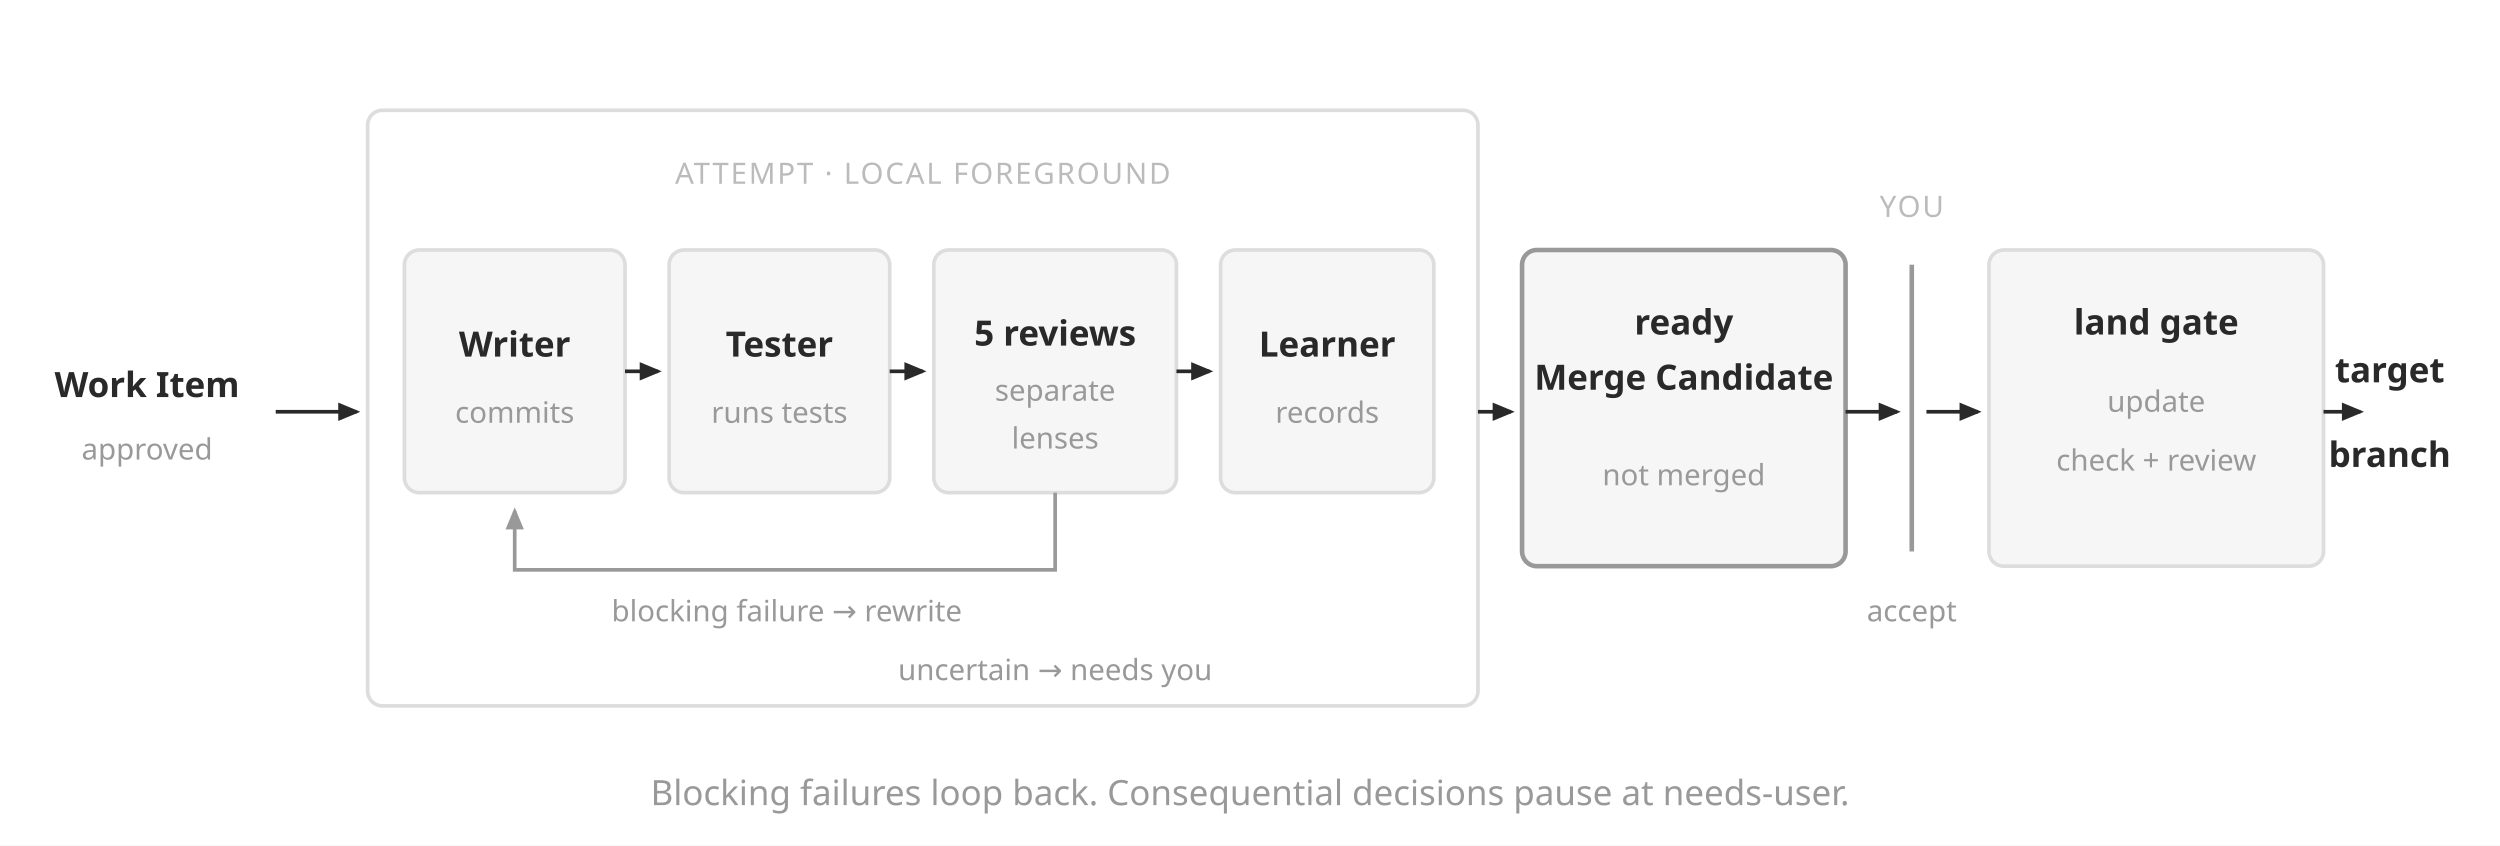
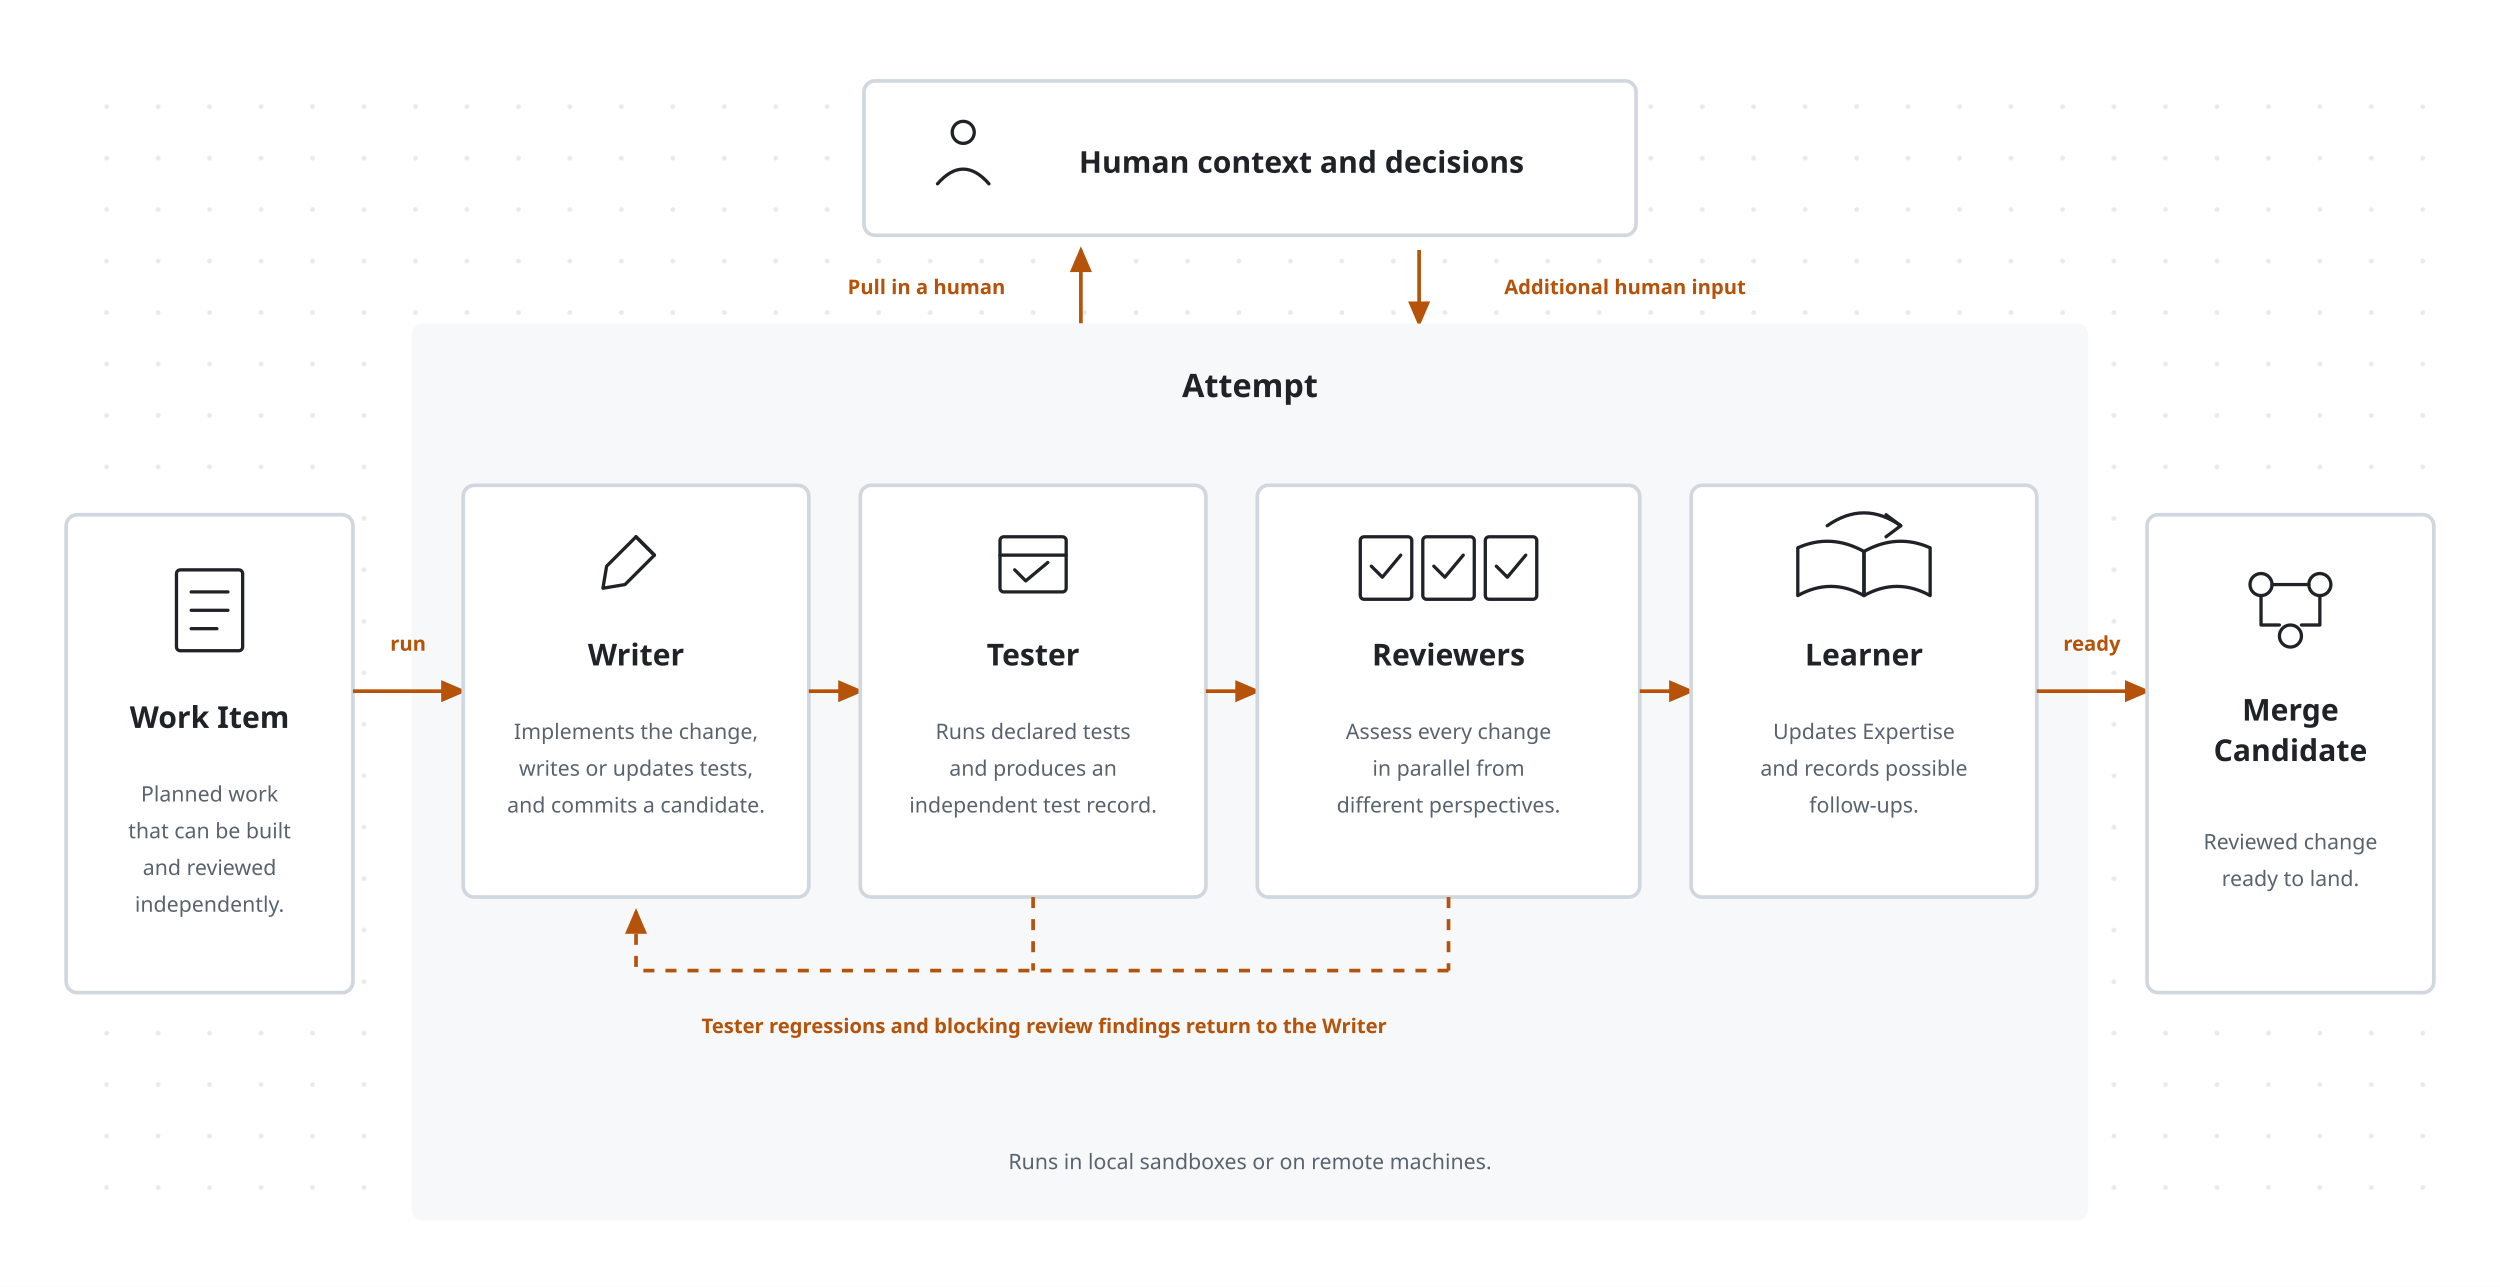
- <svg xmlns="http://www.w3.org/2000/svg" viewBox="0 0 680 230" width="680" height="230" font-family="Menlo">
+ <svg xmlns="http://www.w3.org/2000/svg" viewBox="0 0 680 350" width="680" height="350" font-family="Menlo">
  <defs>
    <style>
-       .container { stroke: #ddd; stroke-width: 1; fill: #ffffff; }
-       .box { stroke: #ddd; stroke-width: 1; fill: #f6f6f6; }
-       .principal { stroke: #999; stroke-width: 1.25; fill: #f6f6f6; }
-       .gate { stroke: #999; stroke-width: 1.25; fill: none; }
-       .title { fill: #292929; font-size: 9.5px; font-weight: 600; text-anchor: middle; }
-       .text { fill: #999; font-size: 8px; text-anchor: middle; }
-       .label { fill: #bbb; font-size: 8px; text-anchor: middle; letter-spacing: 0.5px; }
-       .caption { fill: #999; font-size: 9.5px; text-anchor: middle; }
-       .arrow { stroke: #292929; stroke-width: 1; fill: none; marker-end: url(#arrowhead); }
-       .return { stroke: #999; stroke-width: 1; fill: none; marker-end: url(#muted-arrowhead); }
+       .region { fill: #F6F8FA; }
+       .card { fill: #FFFFFF; stroke: #D0D7DE; stroke-width: 1; }
+       .human-card { fill: #FFFFFF; stroke: #D0D7DE; stroke-width: 1; }
+       .icon { fill: none; stroke: #1F2328; stroke-width: 0.9; stroke-linecap: round; stroke-linejoin: round; }
+       .title { fill: #1F2328; font-size: 8.2px; font-weight: 600; text-anchor: middle; }
+       .region-title { fill: #1F2328; font-size: 8.8px; font-weight: 600; text-anchor: middle; }
+       .text { fill: #59636E; font-size: 5.8px; text-anchor: middle; }
+       .flow-label { fill: #B45309; font-size: 5.5px; font-weight: 600; text-anchor: middle; }
+       .connector { fill: none; stroke: #B45309; stroke-width: 1; marker-end: url(#arrowhead); }
+       .return { fill: none; stroke: #B45309; stroke-width: 1; stroke-dasharray: 3 3; marker-end: url(#arrowhead); }
+       .return-branch { fill: none; stroke: #B45309; stroke-width: 1; stroke-dasharray: 3 3; }
    </style>
-     <marker id="arrowhead" markerWidth="6" markerHeight="5" refX="5" refY="2.5" orient="auto">
-       <polygon points="0 0, 6 2.5, 0 5" fill="#292929" />
+     <marker id="arrowhead" markerWidth="7" markerHeight="6" refX="6" refY="3" orient="auto">
+       <path d="M0 0 L7 3 L0 6 Z" fill="#B45309" />
    </marker>
-     <marker id="muted-arrowhead" markerWidth="6" markerHeight="5" refX="5" refY="2.5" orient="auto">
-       <polygon points="0 0, 6 2.5, 0 5" fill="#999" />
-     </marker>
+     <pattern id="dot-grid" width="14" height="14" patternUnits="userSpaceOnUse">
+       <circle cx="1" cy="1" r="0.65" fill="#8C959F" opacity="0.2" />
+     </pattern>
  </defs>
-   <rect x="0" y="0" width="680" height="230" fill="#ffffff" />
-   <text x="40" y="108" class="title">Work Item</text>
-   <text x="40" y="125" class="text">approved</text>
-   <line x1="75" y1="112" x2="97" y2="112" class="arrow" />
-   <rect x="100" y="30" width="302" height="162" rx="4" class="container" />
-   <text x="251" y="50" class="label">ATTEMPT · LOCAL FOREGROUND</text>
-   <rect x="110" y="68" width="60" height="66" rx="4" class="box" />
-   <text x="140" y="97" class="title">Writer</text>
-   <text x="140" y="115" class="text">commits</text>
-   <line x1="170" y1="101" x2="179" y2="101" class="arrow" />
-   <rect x="182" y="68" width="60" height="66" rx="4" class="box" />
-   <text x="212" y="97" class="title">Tester</text>
-   <text x="212" y="115" class="text">runs tests</text>
-   <line x1="242" y1="101" x2="251" y2="101" class="arrow" />
-   <rect x="254" y="68" width="66" height="66" rx="4" class="box" />
-   <text x="287" y="94" class="title">5 reviews</text>
-   <text x="287" y="109" class="text">separate</text>
-   <text x="287" y="122" class="text">lenses</text>
-   <line x1="320" y1="101" x2="329" y2="101" class="arrow" />
-   <rect x="332" y="68" width="58" height="66" rx="4" class="box" />
-   <text x="361" y="97" class="title">Learner</text>
-   <text x="361" y="115" class="text">records</text>
-   <path d="M287 134 V155 H140 V139" class="return" />
-   <text x="214" y="169" class="text">blocking failure → rewrite</text>
-   <text x="287" y="185" class="text">uncertain → needs you</text>
-   <line x1="402" y1="112" x2="411" y2="112" class="arrow" />
-   <rect x="414" y="68" width="88" height="86" rx="4" class="principal" />
-   <text x="458" y="91" class="title">ready</text>
-   <text x="458" y="106" class="title">Merge Candidate</text>
-   <text x="458" y="132" class="text">not merged</text>
-   <line x1="502" y1="112" x2="516" y2="112" class="arrow" />
-   <line x1="520" y1="72" x2="520" y2="150" class="gate" />
-   <text x="520" y="59" class="label">YOU</text>
-   <text x="520" y="169" class="text">accept</text>
-   <line x1="524" y1="112" x2="538" y2="112" class="arrow" />
-   <rect x="541" y="68" width="91" height="86" rx="4" class="box" />
-   <text x="586.5" y="91" class="title">land gate</text>
-   <text x="586.5" y="112" class="text">update</text>
-   <text x="586.5" y="128" class="text">check + review</text>
-   <line x1="632" y1="112" x2="642" y2="112" class="arrow" />
-   <text x="650" y="104" class="title">target</text>
-   <text x="650" y="127" class="title">branch</text>
-   <text x="340" y="219" class="caption">Blocking failures loop back. Consequential decisions pause at needs-user.</text>
+   <rect x="0" y="0" width="680" height="350" fill="#FFFFFF" />
+   <rect x="18" y="18" width="644" height="314" fill="url(#dot-grid)" />
+   <rect x="235" y="22" width="210" height="42" rx="3" class="human-card" />
+   <circle cx="262" cy="36" r="3" class="icon" />
+   <path d="M255 50 Q262 42 269 50" class="icon" />
+   <text x="354" y="47" class="title">Human context and decisions</text>
+   <line x1="294" y1="88" x2="294" y2="68" class="connector" />
+   <text x="252" y="80" class="flow-label">Pull in a human</text>
+   <line x1="386" y1="68" x2="386" y2="88" class="connector" />
+   <text x="442" y="80" class="flow-label">Additional human input</text>
+   <rect x="18" y="140" width="78" height="130" rx="3" class="card" />
+   <rect x="48" y="155" width="18" height="22" rx="1" class="icon" />
+   <line x1="52" y1="161" x2="62" y2="161" class="icon" />
+   <line x1="52" y1="166" x2="62" y2="166" class="icon" />
+   <line x1="52" y1="171" x2="59" y2="171" class="icon" />
+   <text x="57" y="198" class="title">Work Item</text>
+   <text x="57" y="218" class="text">Planned work</text>
+   <text x="57" y="228" class="text">that can be built</text>
+   <text x="57" y="238" class="text">and reviewed</text>
+   <text x="57" y="248" class="text">independently.</text>
+   <rect x="112" y="88" width="456" height="244" rx="3" class="region" />
+   <text x="340" y="108" class="region-title">Attempt</text>
+   <line x1="96" y1="188" x2="126" y2="188" class="connector" />
+   <text x="111" y="177" class="flow-label">run</text>
+   <rect x="126" y="132" width="94" height="112" rx="3" class="card" />
+   <path d="M165 154 L173 146 L178 151 L170 159 L164 160 Z" class="icon" />
+   <line x1="173" y1="146" x2="178" y2="151" class="icon" />
+   <text x="173" y="181" class="title">Writer</text>
+   <text x="173" y="201" class="text">Implements the change,</text>
+   <text x="173" y="211" class="text">writes or updates tests,</text>
+   <text x="173" y="221" class="text">and commits a candidate.</text>
+   <line x1="220" y1="188" x2="234" y2="188" class="connector" />
+   <rect x="234" y="132" width="94" height="112" rx="3" class="card" />
+   <rect x="272" y="146" width="18" height="15" rx="1" class="icon" />
+   <line x1="272" y1="151" x2="290" y2="151" class="icon" />
+   <path d="M276 155 L279 158 L285 153" class="icon" />
+   <text x="281" y="181" class="title">Tester</text>
+   <text x="281" y="201" class="text">Runs declared tests</text>
+   <text x="281" y="211" class="text">and produces an</text>
+   <text x="281" y="221" class="text">independent test record.</text>
+   <line x1="328" y1="188" x2="342" y2="188" class="connector" />
+   <rect x="342" y="132" width="104" height="112" rx="3" class="card" />
+   <rect x="370" y="146" width="14" height="17" rx="1" class="icon" />
+   <rect x="387" y="146" width="14" height="17" rx="1" class="icon" />
+   <rect x="404" y="146" width="14" height="17" rx="1" class="icon" />
+   <path d="M373 154 L376 157 L381 151 M390 154 L393 157 L398 151 M407 154 L410 157 L415 151" class="icon" />
+   <text x="394" y="181" class="title">Reviewers</text>
+   <text x="394" y="201" class="text">Assess every change</text>
+   <text x="394" y="211" class="text">in parallel from</text>
+   <text x="394" y="221" class="text">different perspectives.</text>
+   <line x1="446" y1="188" x2="460" y2="188" class="connector" />
+   <rect x="460" y="132" width="94" height="112" rx="3" class="card" />
+   <path d="M489 149 Q498 145 507 150 V162 Q498 157 489 162 Z" class="icon" />
+   <path d="M507 150 Q516 145 525 149 V162 Q516 157 507 162 Z" class="icon" />
+   <path d="M497 143 Q507 136 517 143" class="icon" />
+   <path d="M513 140 L517 143 L513 146" class="icon" />
+   <text x="507" y="181" class="title">Learner</text>
+   <text x="507" y="201" class="text">Updates Expertise</text>
+   <text x="507" y="211" class="text">and records possible</text>
+   <text x="507" y="221" class="text">follow-ups.</text>
+   <path d="M281 244 V264" class="return-branch" />
+   <path d="M394 244 V264" class="return-branch" />
+   <path d="M394 264 H173 V248" class="return" />
+   <text x="284" y="281" class="flow-label">Tester regressions and blocking review findings return to the Writer</text>
+   <text x="340" y="318" class="text">Runs in local sandboxes or on remote machines.</text>
+   <line x1="554" y1="188" x2="584" y2="188" class="connector" />
+   <text x="569" y="177" class="flow-label">ready</text>
+   <rect x="584" y="140" width="78" height="130" rx="3" class="card" />
+   <circle cx="615" cy="159" r="3" class="icon" />
+   <circle cx="631" cy="159" r="3" class="icon" />
+   <circle cx="623" cy="173" r="3" class="icon" />
+   <path d="M618 159 H628 M615 162 V170 H620 M631 162 V170 H626" class="icon" />
+   <text x="623" y="196" class="title">Merge</text>
+   <text x="623" y="207" class="title">Candidate</text>
+   <text x="623" y="231" class="text">Reviewed change</text>
+   <text x="623" y="241" class="text">ready to land.</text>
</svg>
